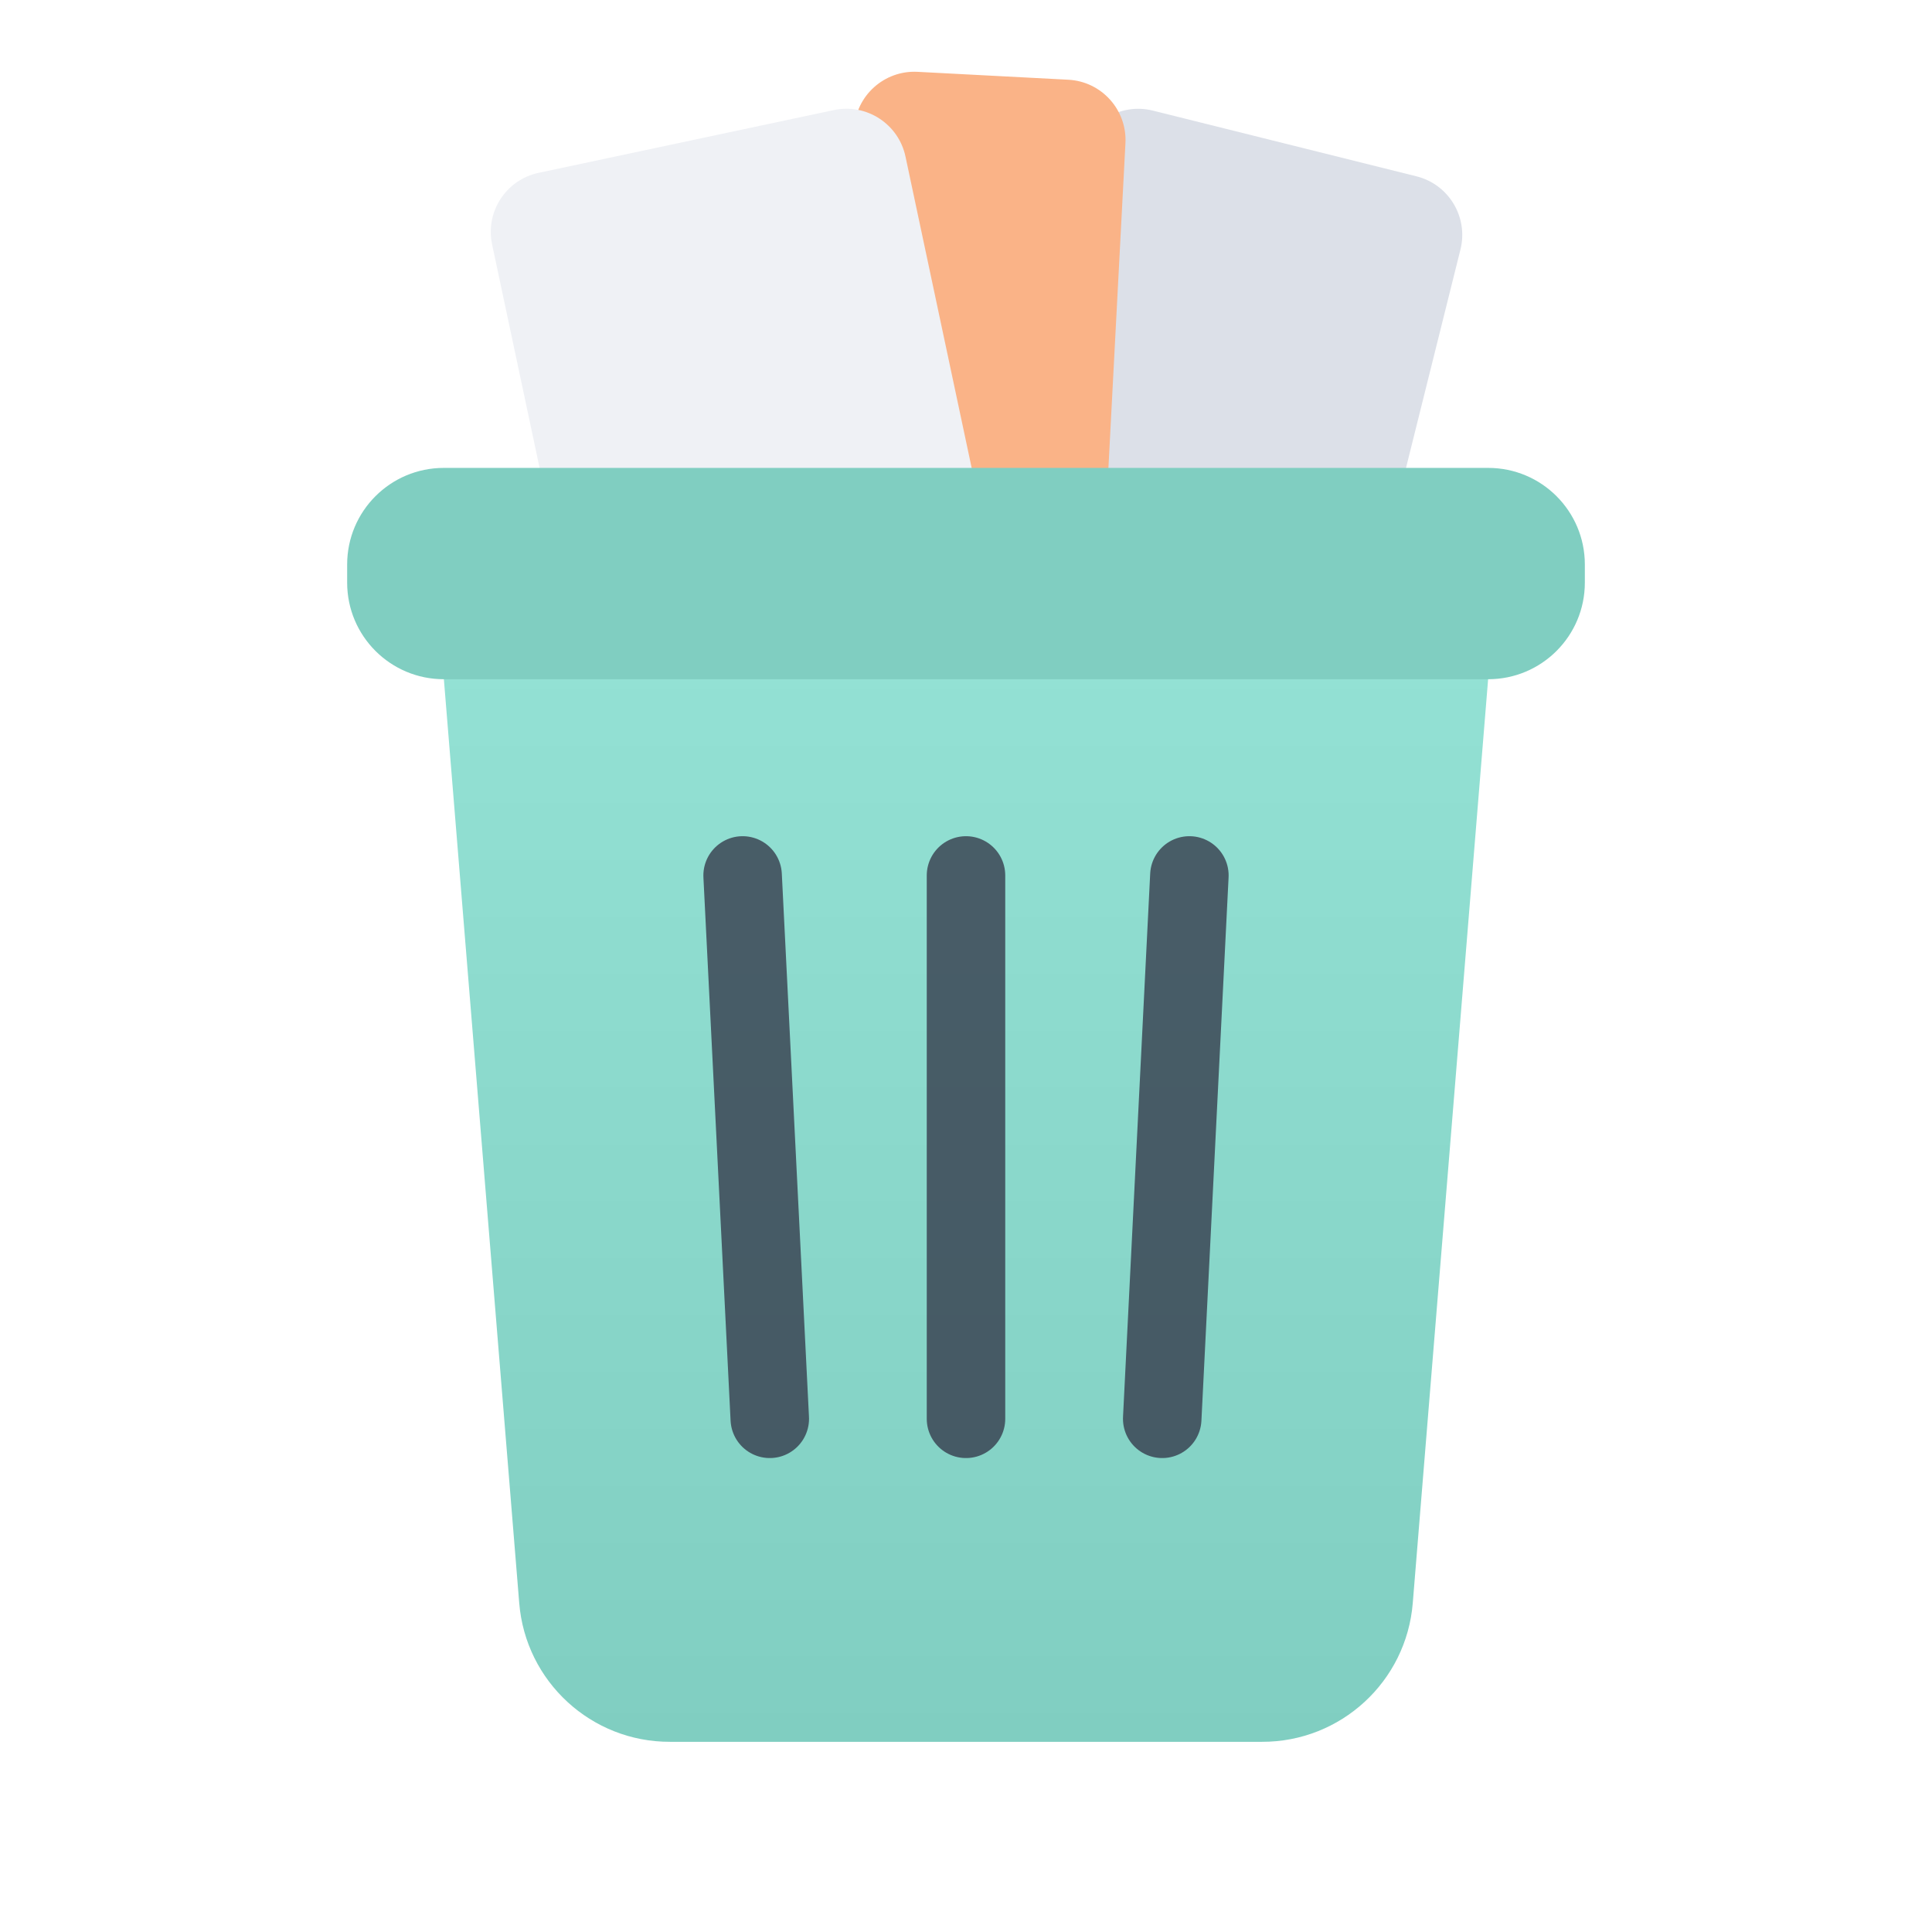
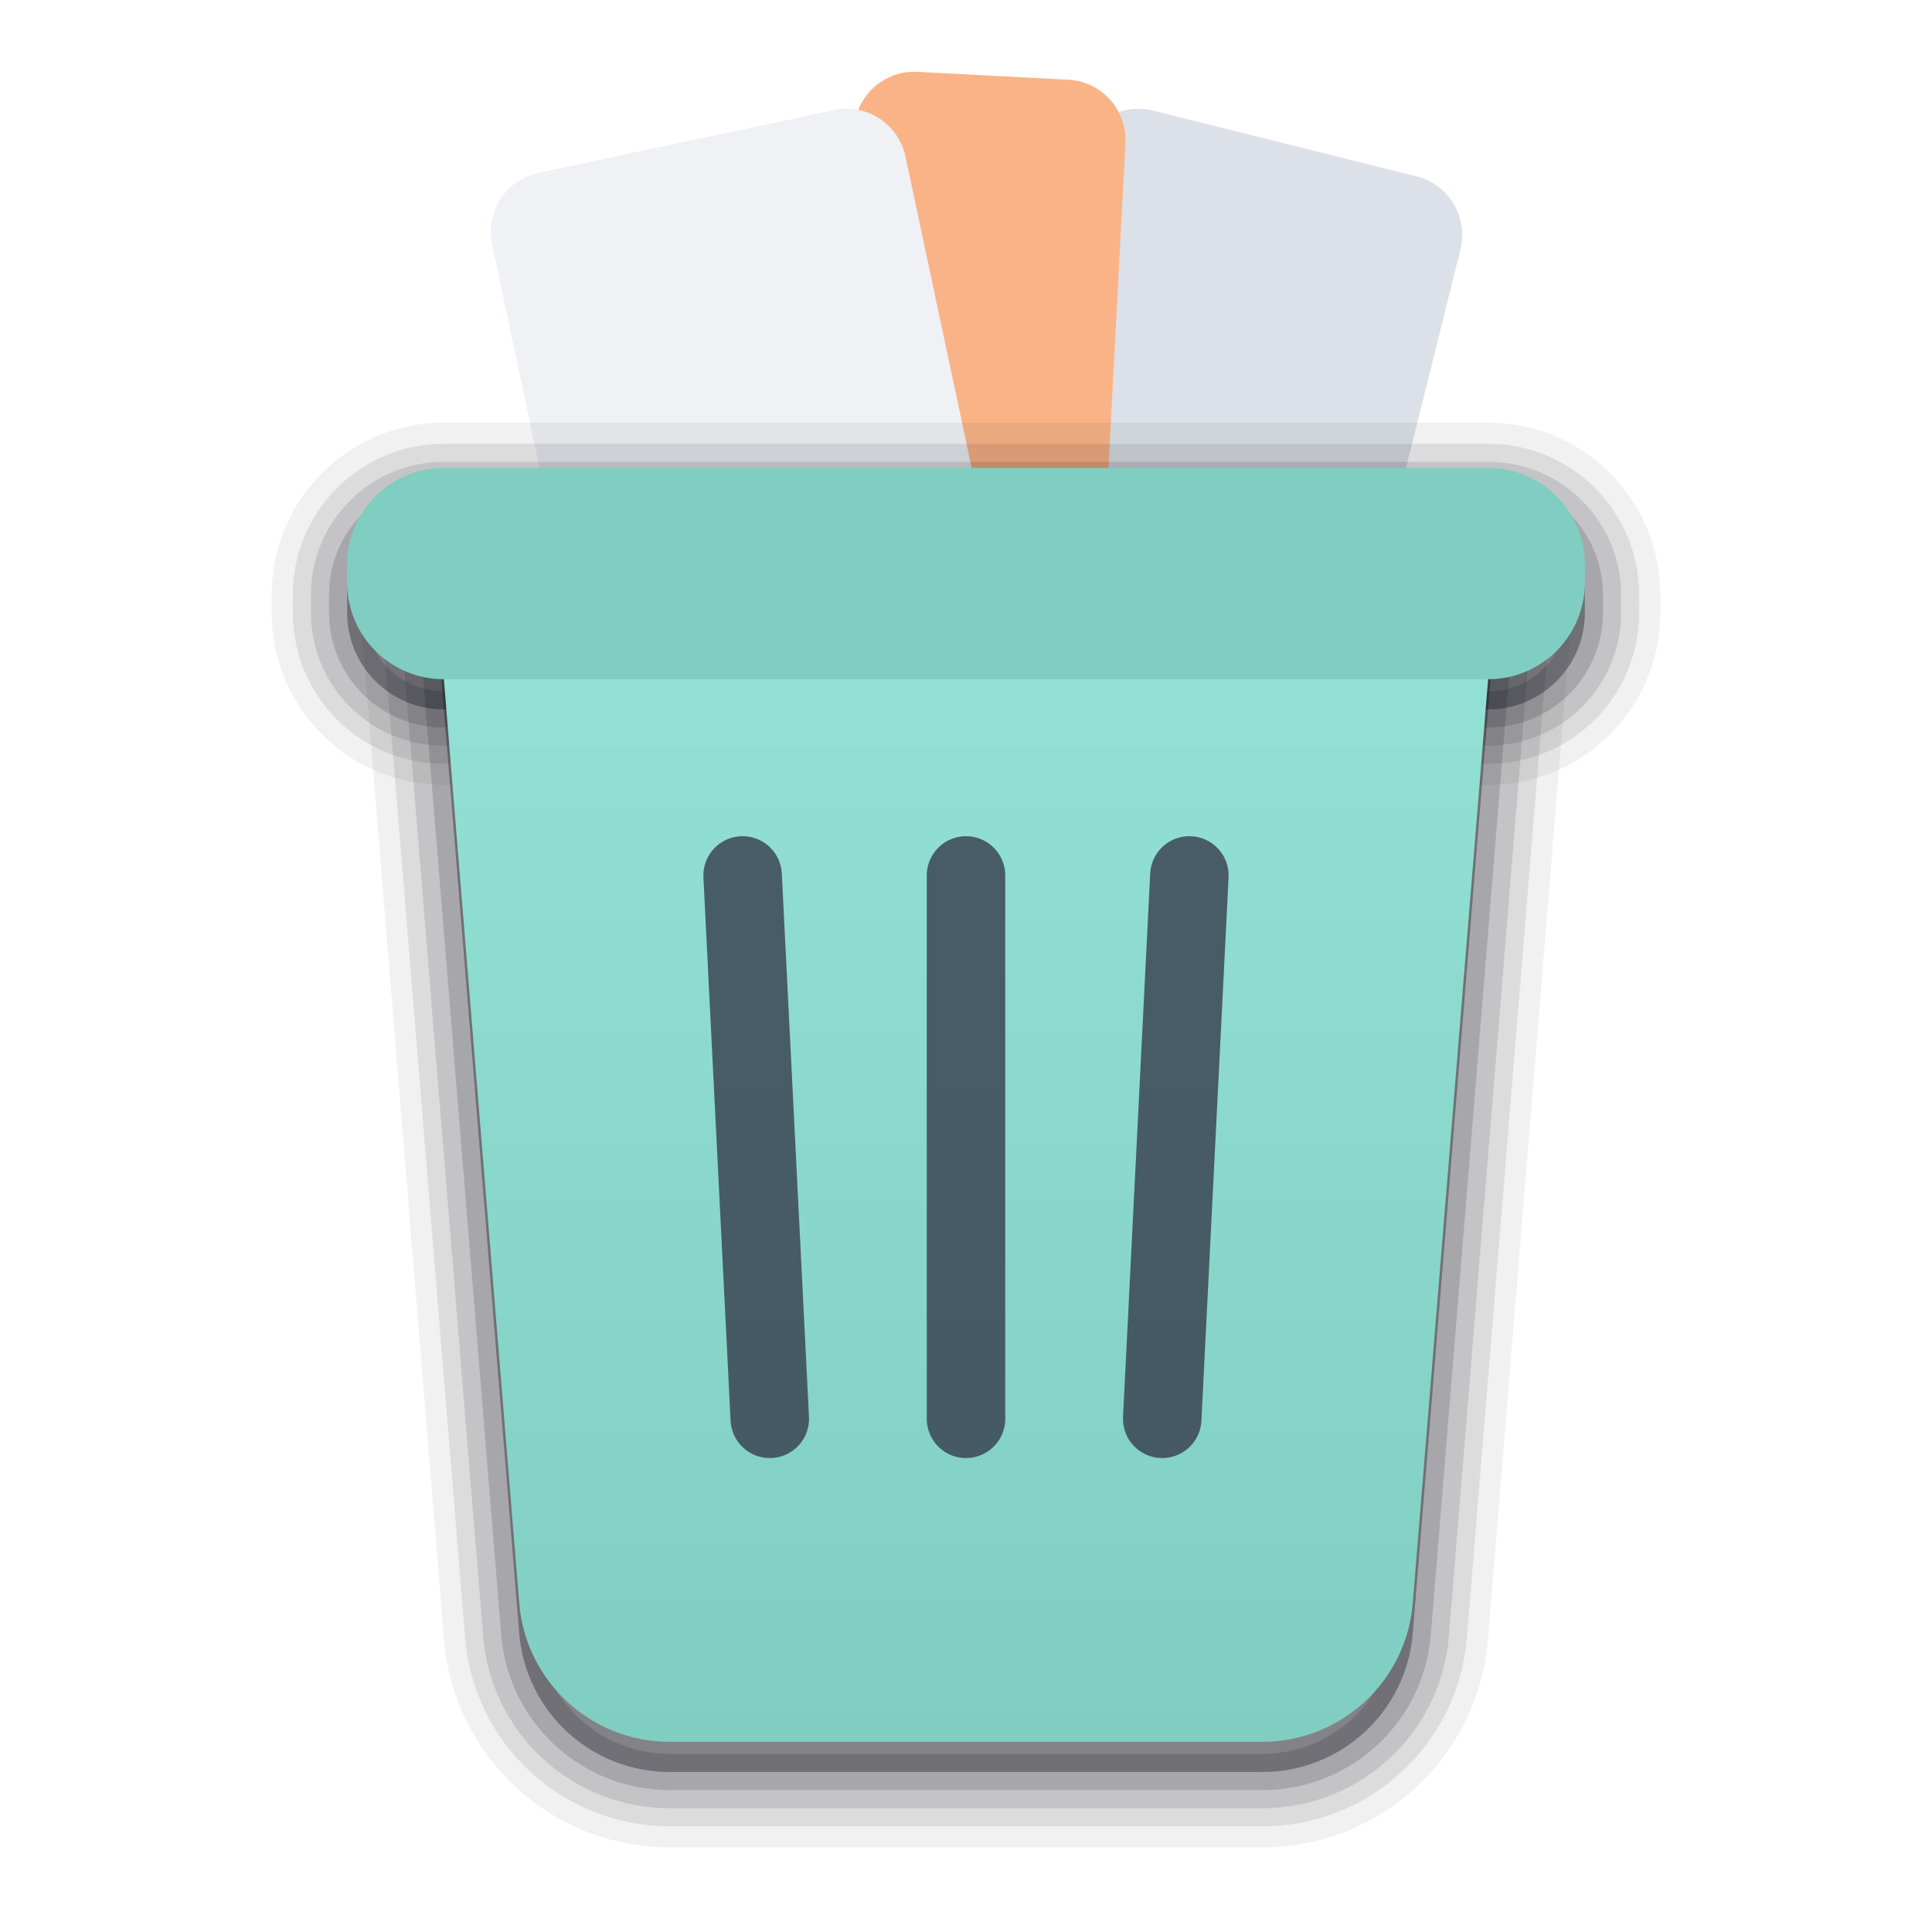
<svg xmlns="http://www.w3.org/2000/svg" viewBox="0 0 64 64" width="128" height="128">
  <defs>
    <linearGradient id="can" x1="0" x2="0" y1="20" y2="57.7" gradientUnits="userSpaceOnUse">
      <stop offset="0" stop-color="#94e2d5" />
      <stop offset="1" stop-color="#80cec1" />
    </linearGradient>
  </defs>
  <rect x="34" y="4.5" width="13" height="17" rx="2" fill="#dce0e8" transform="rotate(14 40.5 13)" />
  <rect x="28" y="2.5" width="9" height="15" rx="2" fill="#fab387" transform="rotate(3 32.5 10)" />
  <rect x="17.5" y="4.5" width="14" height="17" rx="2" fill="#eff1f5" transform="rotate(-12 24.5 13)" />
+   <g fill="#11111b" stroke="#11111b" stroke-linejoin="round" transform="translate(0 1)">
+     <path d="M14.5 20h35l-2.7 33.1a5 5 0 0 1-5 4.6H22.2a5 5 0 0 1-5-4.6Z" fill-opacity="0.06" stroke-opacity="0.06" stroke-width="5.0" />
+     <rect x="11.5" y="15.5" width="41" height="7" rx="3.2" fill-opacity="0.06" stroke-opacity="0.06" stroke-width="5.0" />
+     <path d="M14.5 20h35l-2.7 33.1a5 5 0 0 1-5 4.6H22.2a5 5 0 0 1-5-4.6Z" fill-opacity="0.09" stroke-opacity="0.09" stroke-width="3.6" />
+     <rect x="11.5" y="15.5" width="41" height="7" rx="3.2" fill-opacity="0.09" stroke-opacity="0.09" stroke-width="3.6" />
+     <path d="M14.5 20h35l-2.7 33.1a5 5 0 0 1-5 4.6H22.2a5 5 0 0 1-5-4.6Z" fill-opacity="0.12" stroke-opacity="0.12" stroke-width="2.4" />
+     <rect x="11.5" y="15.5" width="41" height="7" rx="3.2" fill-opacity="0.12" stroke-opacity="0.12" stroke-width="2.4" />
+     <path d="M14.5 20h35l-2.7 33.1a5 5 0 0 1-5 4.6H22.2a5 5 0 0 1-5-4.6Z" fill-opacity="0.16" stroke-opacity="0.16" stroke-width="1.2" />
+     <rect x="11.5" y="15.5" width="41" height="7" rx="3.2" fill-opacity="0.16" stroke-opacity="0.16" stroke-width="1.2" />
+   </g>
  <path d="M14.5 20h35l-2.7 33.1a5 5 0 0 1-5 4.6H22.2a5 5 0 0 1-5-4.6Z" fill="url(#can)" />
  <rect x="11.5" y="15.5" width="41" height="7" rx="3.2" fill="#80cec1" />
  <path d="M24.6 29l0.9 18" stroke="#313244" stroke-opacity=".75" stroke-width="2.6" stroke-linecap="round" />
  <path d="M32 29l0 18" stroke="#313244" stroke-opacity=".75" stroke-width="2.6" stroke-linecap="round" />
  <path d="M39.4 29l-0.9 18" stroke="#313244" stroke-opacity=".75" stroke-width="2.6" stroke-linecap="round" />
</svg>
